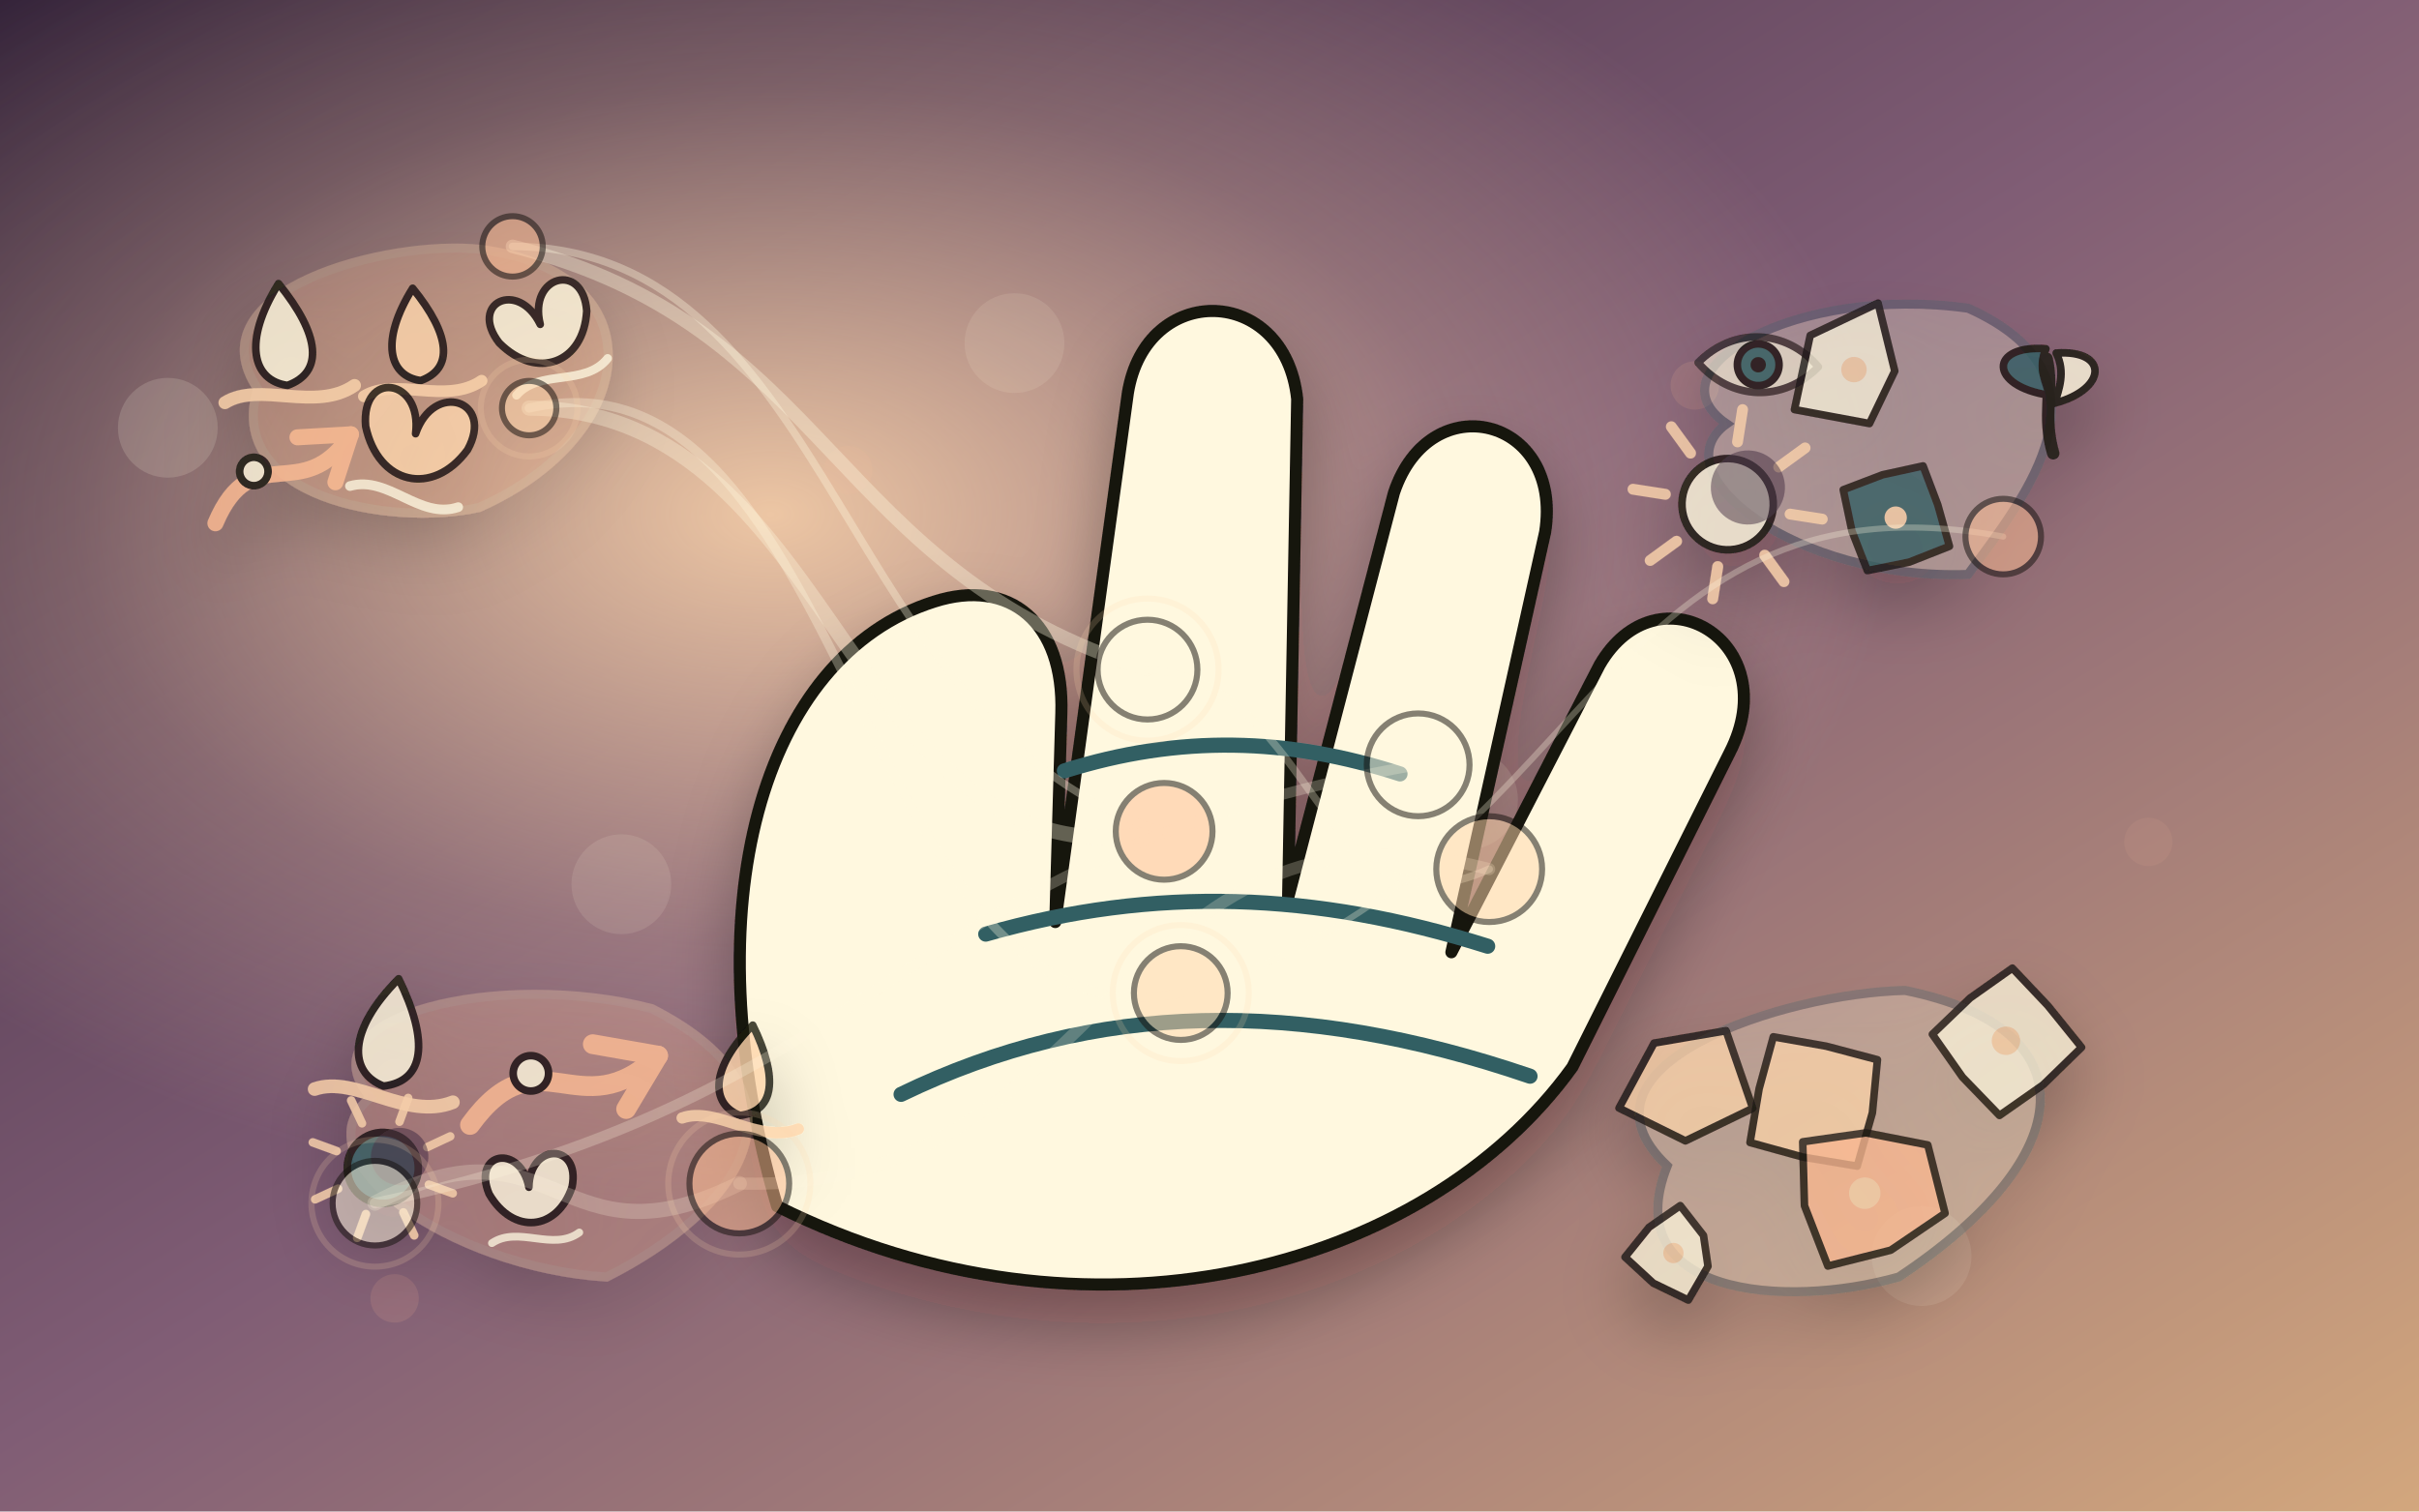
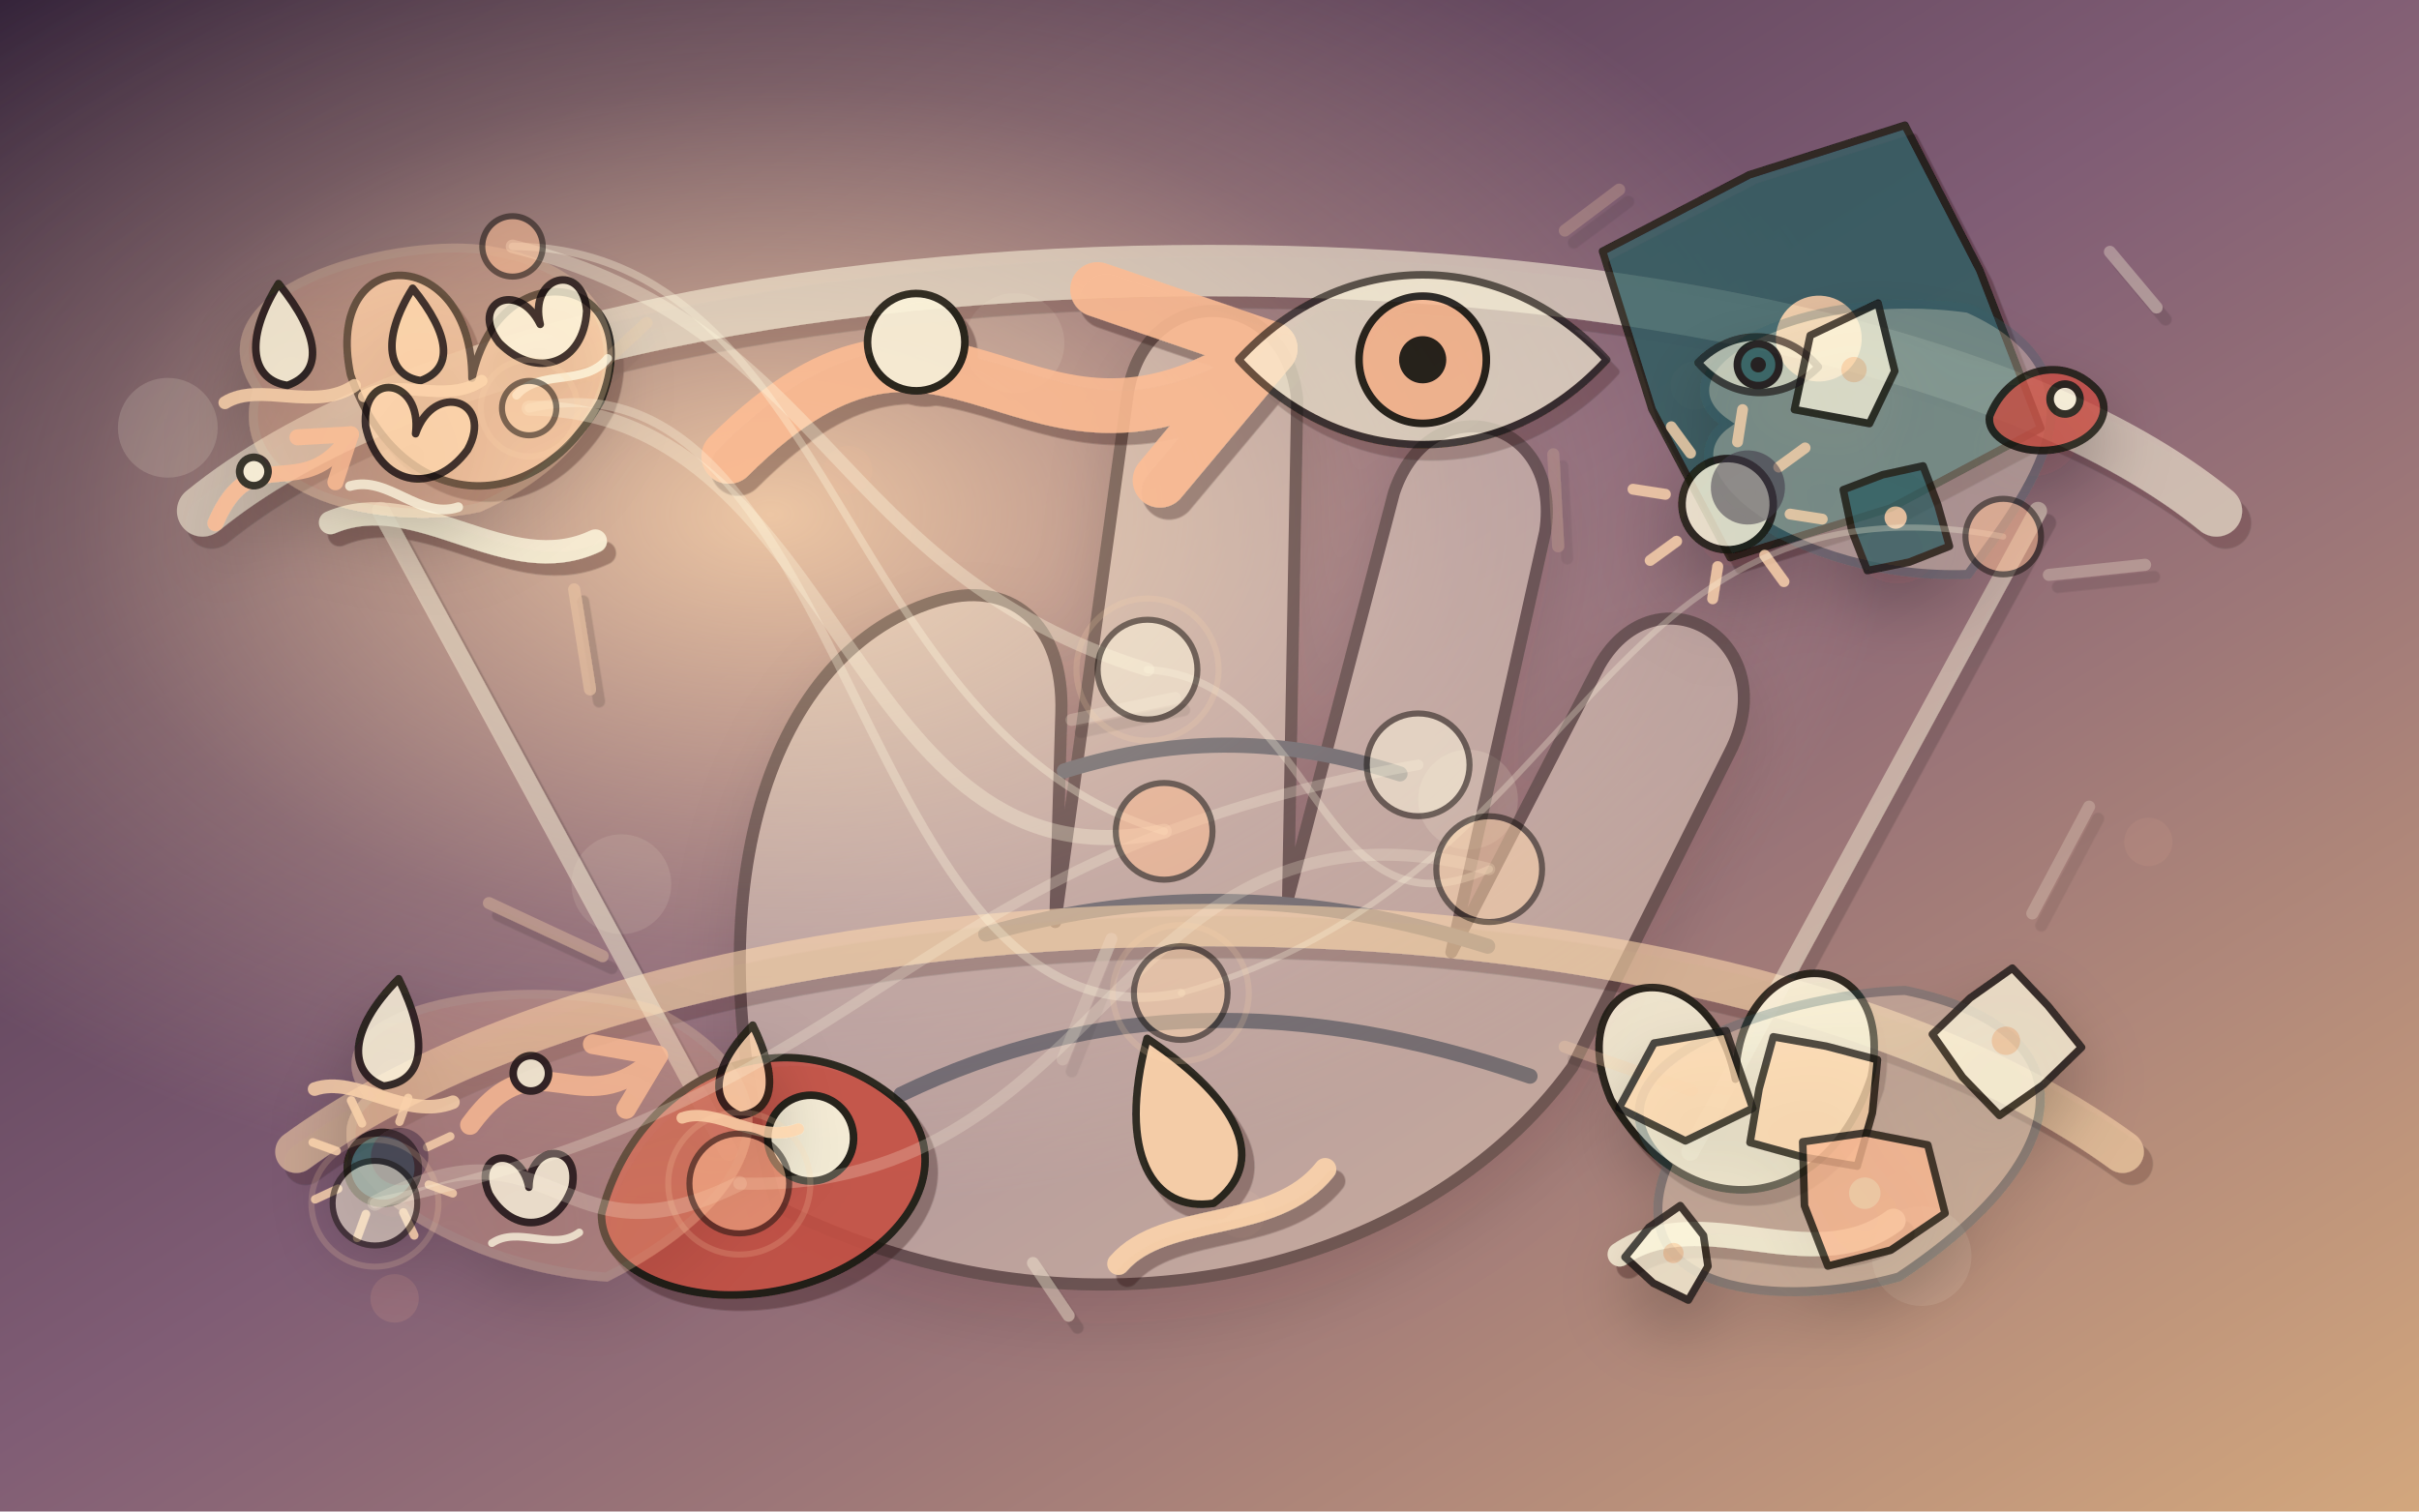
<svg xmlns="http://www.w3.org/2000/svg" width="1600" height="1000" viewBox="0 0 1600 1000" role="img" aria-labelledby="title desc">
  <defs>
    <linearGradient id="posterBg" x1="0" y1="0" x2="1" y2="1">
      <stop offset="0%" stop-color="#35243a" />
      <stop offset="48%" stop-color="#805d75" />
      <stop offset="100%" stop-color="#d3a77d" />
    </linearGradient>
    <radialGradient id="warmGlow" cx="32%" cy="34%" r="46%">
      <stop offset="0%" stop-color="#ffd7ad" stop-opacity=".88" />
      <stop offset="62%" stop-color="#ffd7ad" stop-opacity=".24" />
      <stop offset="100%" stop-color="#ffd7ad" stop-opacity="0" />
    </radialGradient>
    <filter id="posterShadow" x="-20%" y="-20%" width="140%" height="150%">
      <feDropShadow dx="0" dy="22" stdDeviation="22" flood-color="#140d08" flood-opacity=".32" />
    </filter>
    <filter id="hardInk" x="-20%" y="-20%" width="140%" height="150%">
      <feDropShadow dx="6" dy="8" stdDeviation="0" flood-color="#12100c" flood-opacity=".34" />
    </filter>
    <style>
      .ink { stroke: #16120d; stroke-width: 8; stroke-linecap: round; stroke-linejoin: round; }
      .thin { stroke: #16120d; stroke-width: 5; stroke-linecap: round; stroke-linejoin: round; }
    </style>
  </defs>
  <rect width="1600" height="1000" fill="url(#posterBg)" />
  <rect width="1600" height="1000" fill="url(#warmGlow)" />
  <circle cx="561" cy="311" r="16" fill="#ffbd93" opacity="0.08" />
  <circle cx="411" cy="585" r="33" fill="#fff8df" opacity="0.11" />
  <circle cx="261" cy="859" r="16" fill="#ffbd93" opacity="0.13" />
  <circle cx="111" cy="283" r="33" fill="#fff8df" opacity="0.16" />
  <circle cx="1421" cy="557" r="16" fill="#ffbd93" opacity="0.08" />
  <circle cx="1271" cy="831" r="33" fill="#fff8df" opacity="0.11" />
  <circle cx="1121" cy="255" r="16" fill="#ffbd93" opacity="0.13" />
  <circle cx="971" cy="529" r="33" fill="#fff8df" opacity="0.16" />
  <circle cx="821" cy="803" r="16" fill="#ffbd93" opacity="0.08" />
  <circle cx="671" cy="227" r="33" fill="#fff8df" opacity="0.11" />
-   <g filter="url(#posterShadow)">
+   <g filter="url(#posterShadow)" opacity=".36">
    <g id="poster-body-hand">
      <path d="M514 798 C456 600 504 434 618 398 C668 382 704 412 702 472 L698 610 L746 260 C758 186 850 188 858 264 L852 594 L922 326 C946 254 1034 276 1022 352 L960 630 L1058 440 C1096 374 1182 424 1144 498 L1040 706 C942 842 718 900 514 798Z" fill="#fff8df" class="ink" />
      <path d="M596 724 C724 662 860 660 1012 712 M652 618 C764 586 870 590 984 626 M704 510 C780 486 852 488 926 512" fill="none" stroke="#315f63" stroke-width="10" stroke-linecap="round" />
+     </g>
+   </g>
+   <g id="pair-signature-mural" filter="url(#hardInk)">
+     <g opacity=".98">
+       <path d="M134 338 C394 126 1206 126 1466 338" fill="none" stroke="#fff8df" stroke-width="34" stroke-linecap="round" opacity=".56" />
+       <path d="M196 762 C470 562 1130 562 1404 762" fill="none" stroke="#ffd7ad" stroke-width="28" stroke-linecap="round" opacity=".58" />
+       <path d="M252 338 L482 762 M1348 338 L1118 762" stroke="#fff8df" stroke-width="12" stroke-linecap="round" opacity=".45" />
+       <g transform="rotate(-4.0 313.0 272.0)">
+         <g transform="rotate(10 313.0 272.0)" opacity=".84">
+           <path d="M229.8 256.6 C202.1 170.4 300.7 161.1 309.9 250.4 C319.2 161.1 420.8 170.4 396.2 256.6 C359.2 342.8 269.9 342.8 229.8 256.6Z" fill="#ffd7ad" class="thin" />
+           <path d="M226.8 355.2 C282.2 324.4 346.9 382.9 402.3 349.0" fill="none" stroke="#fff8df" stroke-width="15.4" stroke-linecap="round" />
+         </g>
+       </g>
+       <g transform="rotate(17.0 669.0 254.0)">
+         <g opacity=".86">
+           <path d="M504.2 354.5 C604.7 165.6 701.2 338.4 825.8 181.6" fill="none" stroke="#ffbd93" stroke-width="36.2" stroke-linecap="round" />
+           <path d="M825.8 181.6 L705.2 177.6 M825.8 181.6 L781.6 286.2" fill="none" stroke="#ffbd93" stroke-width="36.2" stroke-linecap="round" />
+           <circle cx="600.7" cy="246.0" r="32.2" fill="#fff8df" class="thin" />
+         </g>
+       </g>
+       <g transform="rotate(0.0 941.0 238.0)">
+         <g opacity=".84">
+           <path d="M819.3 238.0 C888.0 163.1 994.0 163.1 1062.7 238.0 C994.0 312.9 888.0 312.9 819.3 238.0Z" fill="#fff8df" opacity=".74" class="thin" />
+           <circle cx="941.0" cy="238.0" r="42.1" fill="#ffbd93" class="thin" />
+           <circle cx="941.0" cy="238.0" r="15.6" fill="#16120d" />
+         </g>
+       </g>
+       <g transform="rotate(9.0 1203.0 224.0)">
+         <g opacity=".78">
+           <polygon points="1357.3,259.6 1267.5,327.3 1167.8,376.3 1101.4,287.5 1052.7,189.3 1140.6,124.2 1237.2,75.7 1301.1,162.7" fill="#315f63" class="thin" />
+           <circle cx="1203.0" cy="224.0" r="28.4" fill="#ffd7ad" />
+         </g>
+       </g>
+       <g transform="rotate(-5.0 509.0 768.0)">
+         <g opacity=".88">
+           <path d="M395.2 793.3 C426.8 701.6 534.3 666.9 600.6 739.6 C641.7 796.4 562.7 866.0 467.9 853.3 C426.8 847.0 392.1 824.9 395.2 793.3Z" fill="#c75045" class="thin" />
+           <circle cx="537.4" cy="755.4" r="28.4" fill="#fff8df" class="thin" />
+         </g>
+       </g>
+       <g transform="rotate(-22.0 785.0 752.0)">
+         <g opacity=".86">
+           <path d="M785.0 681.9 C737.5 745.2 745.5 790.4 785.0 799.5 C827.9 788.2 827.9 745.2 785.0 681.9Z" fill="#ffd7ad" class="thin" />
+           <path d="M711.5 813.0 C753.4 791.5 814.4 833.4 861.8 806.2" fill="none" stroke="#ffd7ad" stroke-width="14.7" stroke-linecap="round" />
+         </g>
+       </g>
+       <g transform="rotate(-12.0 1153.0 736.0)">
+         <g transform="rotate(7 1153.0 736.0)" opacity=".84">
+           <path d="M1066.6 720.0 C1037.8 630.4 1140.2 620.8 1149.8 713.6 C1159.4 620.8 1265.0 630.4 1239.4 720.0 C1201.0 809.6 1108.2 809.6 1066.6 720.0Z" fill="#fff8df" class="thin" />
+           <path d="M1063.4 822.4 C1121.0 790.4 1188.2 851.2 1245.8 816.0" fill="none" stroke="#fff8df" stroke-width="16.0" stroke-linecap="round" />
+         </g>
+       </g>
+       <path d="M383.5 231.0 L434.5 231.0" stroke="#ffd7ad" stroke-width="8" stroke-linecap="round" opacity="0.18" transform="rotate(137 409.0 231.0)" />
+       <path d="M708.0 469.0 L778.0 469.0" stroke="#fff8df" stroke-width="8" stroke-linecap="round" opacity="0.23" transform="rotate(168 743.0 469.0)" />
+       <path d="M1032.5 707.0 L1121.5 707.0" stroke="#ffd7ad" stroke-width="8" stroke-linecap="round" opacity="0.28" transform="rotate(19 1077.0 707.0)" />
+       <path d="M1387.0 185.0 L1435.0 185.0" stroke="#fff8df" stroke-width="8" stroke-linecap="round" opacity="0.33" transform="rotate(50 1411.0 185.0)" />
+       <path d="M351.5 423.0 L418.5 423.0" stroke="#ffd7ad" stroke-width="8" stroke-linecap="round" opacity="0.38" transform="rotate(81 385.0 423.0)" />
+       <path d="M676.0 661.0 L762.0 661.0" stroke="#fff8df" stroke-width="8" stroke-linecap="round" opacity="0.18" transform="rotate(112 719.0 661.0)" />
+       <path d="M1030.5 139.0 L1075.5 139.0" stroke="#ffd7ad" stroke-width="8" stroke-linecap="round" opacity="0.23" transform="rotate(143 1053.0 139.0)" />
+       <path d="M1355.0 377.0 L1419.0 377.0" stroke="#fff8df" stroke-width="8" stroke-linecap="round" opacity="0.28" transform="rotate(174 1387.0 377.0)" />
+       <path d="M319.5 615.0 L402.5 615.0" stroke="#ffd7ad" stroke-width="8" stroke-linecap="round" opacity="0.33" transform="rotate(25 361.0 615.0)" />
+       <path d="M674.0 853.0 L716.0 853.0" stroke="#fff8df" stroke-width="8" stroke-linecap="round" opacity="0.38" transform="rotate(56 695.0 853.0)" />
+       <path d="M998.5 331.0 L1059.5 331.0" stroke="#ffd7ad" stroke-width="8" stroke-linecap="round" opacity="0.18" transform="rotate(87 1029.0 331.0)" />
+       <path d="M1323.0 569.0 L1403.0 569.0" stroke="#fff8df" stroke-width="8" stroke-linecap="round" opacity="0.23" transform="rotate(118 1363.0 569.0)" />
    </g>
  </g>
  <g id="semantic-layer-icons" filter="url(#posterShadow)">
    <g transform="rotate(-5.0 287.0 247.0)" opacity=".92">
      <path d="M170.0 247.0 C132.0 178.0 265.0 156.0 325.0 168.0 C442.0 194.0 420.0 300.0 309.0 338.0 C249.0 346.0 142.0 316.0 170.0 247.0Z" fill="#ffbd93" opacity=".28" stroke="#ffd7ad" stroke-width="6" />
      <g opacity=".86">
        <path d="M189.8 178.9 C162.5 215.3 167.1 241.3 189.8 246.5 C214.5 240.0 214.5 215.3 189.8 178.9Z" fill="#fff8df" class="thin" />
        <path d="M147.6 254.3 C171.6 242.0 206.7 266.0 234.0 250.4" fill="none" stroke="#ffd7ad" stroke-width="8.5" stroke-linecap="round" />
      </g>
      <g opacity=".86">
        <path d="M277.9 189.7 C253.1 222.7 257.2 246.3 277.9 251.0 C300.3 245.1 300.3 222.7 277.9 189.7Z" fill="#ffd7ad" class="thin" />
        <path d="M239.5 258.1 C261.4 246.9 293.2 268.7 318.0 254.6" fill="none" stroke="#ffd7ad" stroke-width="7.7" stroke-linecap="round" />
      </g>
      <g transform="rotate(-15 363.0 228.2)" opacity=".84">
        <path d="M332.2 222.5 C322.0 190.6 358.4 187.2 361.9 220.3 C365.3 187.2 402.9 190.6 393.8 222.5 C380.1 254.5 347.0 254.5 332.2 222.5Z" fill="#fff8df" class="thin" />
        <path d="M331.1 259.0 C351.6 247.6 375.5 269.3 396.1 256.7" fill="none" stroke="#fff8df" stroke-width="5.7" stroke-linecap="round" />
      </g>
      <g opacity=".86">
        <path d="M134.4 333.2 C163.9 277.7 192.2 328.5 228.8 282.4" fill="none" stroke="#ffbd93" stroke-width="10.6" stroke-linecap="round" />
        <path d="M228.8 282.4 L193.4 281.3 M228.8 282.4 L215.8 313.1" fill="none" stroke="#ffbd93" stroke-width="10.6" stroke-linecap="round" />
        <circle cx="162.7" cy="301.3" r="9.4" fill="#fff8df" class="thin" />
      </g>
      <g transform="rotate(18 269.9 294.7)" opacity=".84">
        <path d="M235.3 288.3 C223.8 252.4 264.8 248.6 268.6 285.7 C272.5 248.6 314.7 252.4 304.5 288.3 C289.1 324.1 252.0 324.1 235.3 288.3Z" fill="#ffd7ad" class="thin" />
        <path d="M234.1 329.2 C257.1 316.4 284.0 340.8 307.0 326.7" fill="none" stroke="#fff8df" stroke-width="6.4" stroke-linecap="round" />
      </g>
    </g>
    <g transform="rotate(2.0 1245.0 284.0)" opacity=".92">
      <path d="M1142.0 284.0 C1088.0 250.0 1185.0 190.0 1299.0 202.0 C1402.0 244.0 1342.0 324.0 1305.0 378.0 C1191.0 386.0 1098.0 318.0 1142.0 284.0Z" fill="#fff8df" opacity=".28" stroke="#315f63" stroke-width="6" />
      <g opacity=".84">
        <path d="M1121.7 244.2 C1144.2 219.7 1178.9 219.7 1201.3 244.2 C1178.9 268.6 1144.2 268.6 1121.7 244.2Z" fill="#fff8df" opacity=".74" class="thin" />
        <circle cx="1161.5" cy="244.2" r="13.8" fill="#315f63" class="thin" />
        <circle cx="1161.5" cy="244.2" r="5.1" fill="#16120d" />
      </g>
      <g opacity=".78">
        <polygon points="1251.9,245.2 1236.4,280.5 1186.5,273.0 1195.2,223.6 1239.3,200.7" fill="#fff8df" class="thin" />
        <circle cx="1224.9" cy="245.2" r="8.4" fill="#ffd7ad" />
      </g>
-       <g transform="rotate(-6 1355.2 264.2)" opacity=".86">
-         <path d="M1355.2 296.1 C1349.7 270.8 1358.5 254.3 1355.2 233.4" fill="none" stroke="#16120d" stroke-width="8.2" stroke-linecap="round" />
-         <path d="M1355.2 257.6 C1315.6 248.8 1317.8 221.3 1355.2 226.8 C1348.6 240.0 1354.1 248.8 1355.2 257.6Z" fill="#315f63" class="thin" />
-         <path d="M1358.5 263.1 C1393.7 256.5 1397.0 230.1 1361.8 230.1 C1367.3 243.3 1361.8 254.3 1358.5 263.1Z" fill="#fff8df" class="thin" />
+       <g opacity=".88">
+         <path d="M1315.6 273.0 C1326.6 241.1 1364.0 229.0 1387.1 254.3 C1401.4 274.1 1373.9 298.3 1340.9 293.9 C1326.6 291.7 1314.5 284.0 1315.6 273.0Z" fill="#c75045" class="thin" />
+         <circle cx="1365.1" cy="259.8" r="9.9" fill="#fff8df" class="thin" />
      </g>
      <g opacity=".84">
        <path d="M1186.0 342.2 L1207.4 344.8" stroke="#ffd7ad" stroke-width="7.2" stroke-linecap="round" />
        <path d="M1170.2 370.0 L1183.5 387.0" stroke="#ffd7ad" stroke-width="7.2" stroke-linecap="round" />
        <path d="M1139.4 378.6 L1136.8 400.0" stroke="#ffd7ad" stroke-width="7.2" stroke-linecap="round" />
        <path d="M1111.6 362.8 L1094.6 376.1" stroke="#ffd7ad" stroke-width="7.2" stroke-linecap="round" />
        <path d="M1103.1 332.0 L1081.6 329.4" stroke="#ffd7ad" stroke-width="7.2" stroke-linecap="round" />
        <path d="M1118.8 304.2 L1105.5 287.2" stroke="#ffd7ad" stroke-width="7.2" stroke-linecap="round" />
        <path d="M1149.6 295.7 L1152.2 274.2" stroke="#ffd7ad" stroke-width="7.2" stroke-linecap="round" />
        <path d="M1177.4 311.4 L1194.4 298.1" stroke="#ffd7ad" stroke-width="7.2" stroke-linecap="round" />
        <circle cx="1144.5" cy="337.1" r="30.2" fill="#fff8df" class="thin" />
        <circle cx="1157.5" cy="325.6" r="24.5" fill="#35243a" opacity=".5" />
      </g>
      <g opacity=".78">
        <polygon points="1292.1,359.8 1265.9,371.2 1238.4,377.8 1227.3,352.0 1220.6,324.9 1246.2,314.1 1272.8,307.3 1283.4,332.6" fill="#315f63" class="thin" />
        <circle cx="1255.9" cy="342.1" r="7.4" fill="#ffd7ad" />
      </g>
    </g>
    <g transform="rotate(8.0 366.0 743.0)" opacity=".92">
      <path d="M244.0 743.0 C190.0 696.0 317.0 647.0 420.0 659.0 C542.0 701.0 493.0 785.0 415.0 839.0 C312.0 847.0 200.0 790.0 244.0 743.0Z" fill="#ffbd93" opacity=".28" stroke="#ffd7ad" stroke-width="6" />
      <g opacity=".86">
        <path d="M251.4 662.7 C222.4 701.3 227.2 728.9 251.4 734.4 C277.6 727.5 277.6 701.3 251.4 662.7Z" fill="#fff8df" class="thin" />
        <path d="M206.5 742.7 C232.0 729.6 269.3 755.1 298.3 738.6" fill="none" stroke="#ffd7ad" stroke-width="9.0" stroke-linecap="round" />
      </g>
      <g opacity=".86">
        <path d="M311.6 751.9 C348.1 683.3 383.2 746.1 428.4 689.2" fill="none" stroke="#ffbd93" stroke-width="13.1" stroke-linecap="round" />
        <path d="M428.4 689.2 L384.6 687.7 M428.4 689.2 L412.4 727.1" fill="none" stroke="#ffbd93" stroke-width="13.1" stroke-linecap="round" />
        <circle cx="346.7" cy="712.5" r="11.7" fill="#fff8df" class="thin" />
      </g>
      <g opacity=".86">
        <path d="M487.6 660.5 C463.2 693.0 467.3 716.2 487.6 720.8 C509.6 715.0 509.6 693.0 487.6 660.5Z" fill="#ffd7ad" class="thin" />
        <path d="M449.9 727.8 C471.4 716.7 502.7 738.2 527.0 724.3" fill="none" stroke="#ffd7ad" stroke-width="7.5" stroke-linecap="round" />
      </g>
      <g opacity=".84">
        <path d="M290.1 794.8 L306.6 798.3" stroke="#ffd7ad" stroke-width="5.6" stroke-linecap="round" />
        <path d="M276.0 815.3 L285.2 829.4" stroke="#ffd7ad" stroke-width="5.6" stroke-linecap="round" />
        <path d="M251.6 819.9 L248.1 836.3" stroke="#ffd7ad" stroke-width="5.6" stroke-linecap="round" />
        <path d="M231.1 805.8 L217.0 814.9" stroke="#ffd7ad" stroke-width="5.6" stroke-linecap="round" />
        <path d="M226.6 781.3 L210.2 777.8" stroke="#ffd7ad" stroke-width="5.6" stroke-linecap="round" />
        <path d="M240.7 760.8 L231.5 746.8" stroke="#ffd7ad" stroke-width="5.6" stroke-linecap="round" />
        <path d="M265.1 756.3 L268.6 739.9" stroke="#ffd7ad" stroke-width="5.6" stroke-linecap="round" />
        <path d="M285.6 770.4 L299.7 761.2" stroke="#ffd7ad" stroke-width="5.6" stroke-linecap="round" />
        <circle cx="258.4" cy="788.1" r="23.5" fill="#315f63" class="thin" />
        <circle cx="268.4" cy="779.1" r="19.0" fill="#35243a" opacity=".5" />
      </g>
      <g transform="rotate(-13 358.5 794.1)" opacity=".84">
        <path d="M330.9 789.0 C321.8 760.4 354.4 757.4 357.5 786.9 C360.5 757.4 394.2 760.4 386.0 789.0 C373.8 817.5 344.2 817.5 330.9 789.0Z" fill="#fff8df" class="thin" />
        <path d="M329.9 821.6 C348.3 811.4 369.7 830.8 388.1 819.6" fill="none" stroke="#fff8df" stroke-width="5.1" stroke-linecap="round" />
      </g>
    </g>
    <g transform="rotate(-10.0 1218.0 751.0)" opacity=".92">
      <path d="M1101.0 751.0 C1043.0 673.0 1197.0 652.0 1276.0 664.0 C1393.0 710.0 1372.0 792.0 1239.0 850.0 C1160.0 858.0 1053.0 829.0 1101.0 751.0Z" fill="#fff8df" opacity=".28" stroke="#315f63" stroke-width="6" />
      <g opacity=".78">
        <polygon points="1163.3,723.3 1115.7,736.8 1076.2,707.8 1106.5,669.5 1154.8,669.7" fill="#ffd7ad" class="thin" />
        <circle cx="1122.0" cy="701.4" r="8.4" fill="#ffd7ad" />
      </g>
      <g opacity=".78">
        <polygon points="1240.7,740.0 1224.7,773.0 1190.2,760.8 1157.6,745.3 1169.7,711.3 1184.9,679.1 1218.3,691.3 1250.1,706.0" fill="#ffd7ad" class="thin" />
        <circle cx="1204.5" cy="725.4" r="10.5" fill="#ffd7ad" />
      </g>
      <g opacity=".78">
        <polygon points="1384.5,721.4 1355.1,741.4 1323.2,756.3 1303.5,727.1 1288.8,695.7 1317.6,676.4 1348.5,661.8 1367.3,690.3" fill="#fff8df" class="thin" />
        <circle cx="1336.0" cy="708.4" r="9.4" fill="#ffd7ad" />
      </g>
      <g opacity=".78">
        <polygon points="1116.0,821.1 1099.3,840.9 1078.4,825.8 1063.0,805.6 1082.1,788.9 1104.9,778.4 1116.6,800.5" fill="#fff8df" class="thin" />
        <circle cx="1095.0" cy="808.5" r="6.7" fill="#ffd7ad" />
      </g>
      <g opacity=".78">
        <polygon points="1276.5,813.8 1236.9,831.6 1194.1,834.7 1185.8,792.7 1192.0,750.9 1234.2,752.3 1273.1,767.3" fill="#ffbd93" class="thin" />
        <circle cx="1226.5" cy="791.5" r="10.4" fill="#ffd7ad" />
      </g>
    </g>
  </g>
  <g id="root-constellation">
    <path d="M1325.0 355.0 C1053.0 305.0 1053.0 582.0 781.0 657.0" fill="none" stroke="#fff8df" stroke-width="4" stroke-linecap="round" opacity="0.29" />
    <path d="M781.0 657.0 C565.5 701.0 565.5 220.0 350.0 270.0" fill="none" stroke="#fff8df" stroke-width="6" stroke-linecap="round" opacity="0.32" />
    <path d="M350.0 270.0 C560.0 271.0 560.0 594.0 770.0 550.0" fill="none" stroke="#fff8df" stroke-width="10" stroke-linecap="round" opacity="0.33" />
    <path d="M770.0 550.0 C554.5 485.0 554.5 164.0 339.0 163.0" fill="none" stroke="#fff8df" stroke-width="5" stroke-linecap="round" opacity="0.34" />
    <path d="M339.0 163.0 C549.0 215.0 549.0 378.0 759.0 443.0" fill="none" stroke="#fff8df" stroke-width="9" stroke-linecap="round" opacity="0.35" />
    <path d="M759.0 443.0 C872.0 450.0 872.0 627.0 985.0 575.0" fill="none" stroke="#fff8df" stroke-width="5" stroke-linecap="round" opacity="0.29" />
    <path d="M985.0 575.0 C737.0 511.0 737.0 790.0 489.0 783.0" fill="none" stroke="#fff8df" stroke-width="8" stroke-linecap="round" opacity="0.23" />
    <path d="M489.0 783.0 C368.5 843.0 368.5 732.0 248.0 796.0" fill="none" stroke="#fff8df" stroke-width="10" stroke-linecap="round" opacity="0.22" />
    <path d="M248.0 796.0 C593.0 723.0 593.0 566.0 938.0 506.0" fill="none" stroke="#fff8df" stroke-width="7" stroke-linecap="round" opacity="0.25" />
    <circle cx="1325.0" cy="355.0" r="25" fill="#ffbd93" opacity=".52" stroke="#16120d" stroke-width="4" />
    <circle cx="781.0" cy="657.0" r="31" fill="#ffd7ad" opacity=".52" stroke="#16120d" stroke-width="4" />
    <circle cx="781.0" cy="657.0" r="45" fill="none" stroke="#ffd7ad" stroke-width="4" opacity=".18" />
    <circle cx="350.0" cy="270.0" r="18" fill="#ffd7ad" opacity=".52" stroke="#16120d" stroke-width="4" />
    <circle cx="350.0" cy="270.0" r="32" fill="none" stroke="#ffd7ad" stroke-width="4" opacity=".18" />
    <circle cx="770.0" cy="550.0" r="32" fill="#ffbd93" opacity=".52" stroke="#16120d" stroke-width="4" />
    <circle cx="339.0" cy="163.0" r="20" fill="#ffbd93" opacity=".52" stroke="#16120d" stroke-width="4" />
    <circle cx="759.0" cy="443.0" r="33" fill="#fff8df" opacity=".52" stroke="#16120d" stroke-width="4" />
    <circle cx="759.0" cy="443.0" r="47" fill="none" stroke="#ffd7ad" stroke-width="4" opacity=".18" />
    <circle cx="985.0" cy="575.0" r="35" fill="#ffd7ad" opacity=".52" stroke="#16120d" stroke-width="4" />
    <circle cx="489.0" cy="783.0" r="33" fill="#ffbd93" opacity=".52" stroke="#16120d" stroke-width="4" />
    <circle cx="489.0" cy="783.0" r="47" fill="none" stroke="#ffd7ad" stroke-width="4" opacity=".18" />
    <circle cx="248.0" cy="796.0" r="28" fill="#fff8df" opacity=".52" stroke="#16120d" stroke-width="4" />
    <circle cx="248.0" cy="796.0" r="42" fill="none" stroke="#ffd7ad" stroke-width="4" opacity=".18" />
    <circle cx="938.0" cy="506.0" r="34" fill="#fff8df" opacity=".52" stroke="#16120d" stroke-width="4" />
  </g>
</svg>
